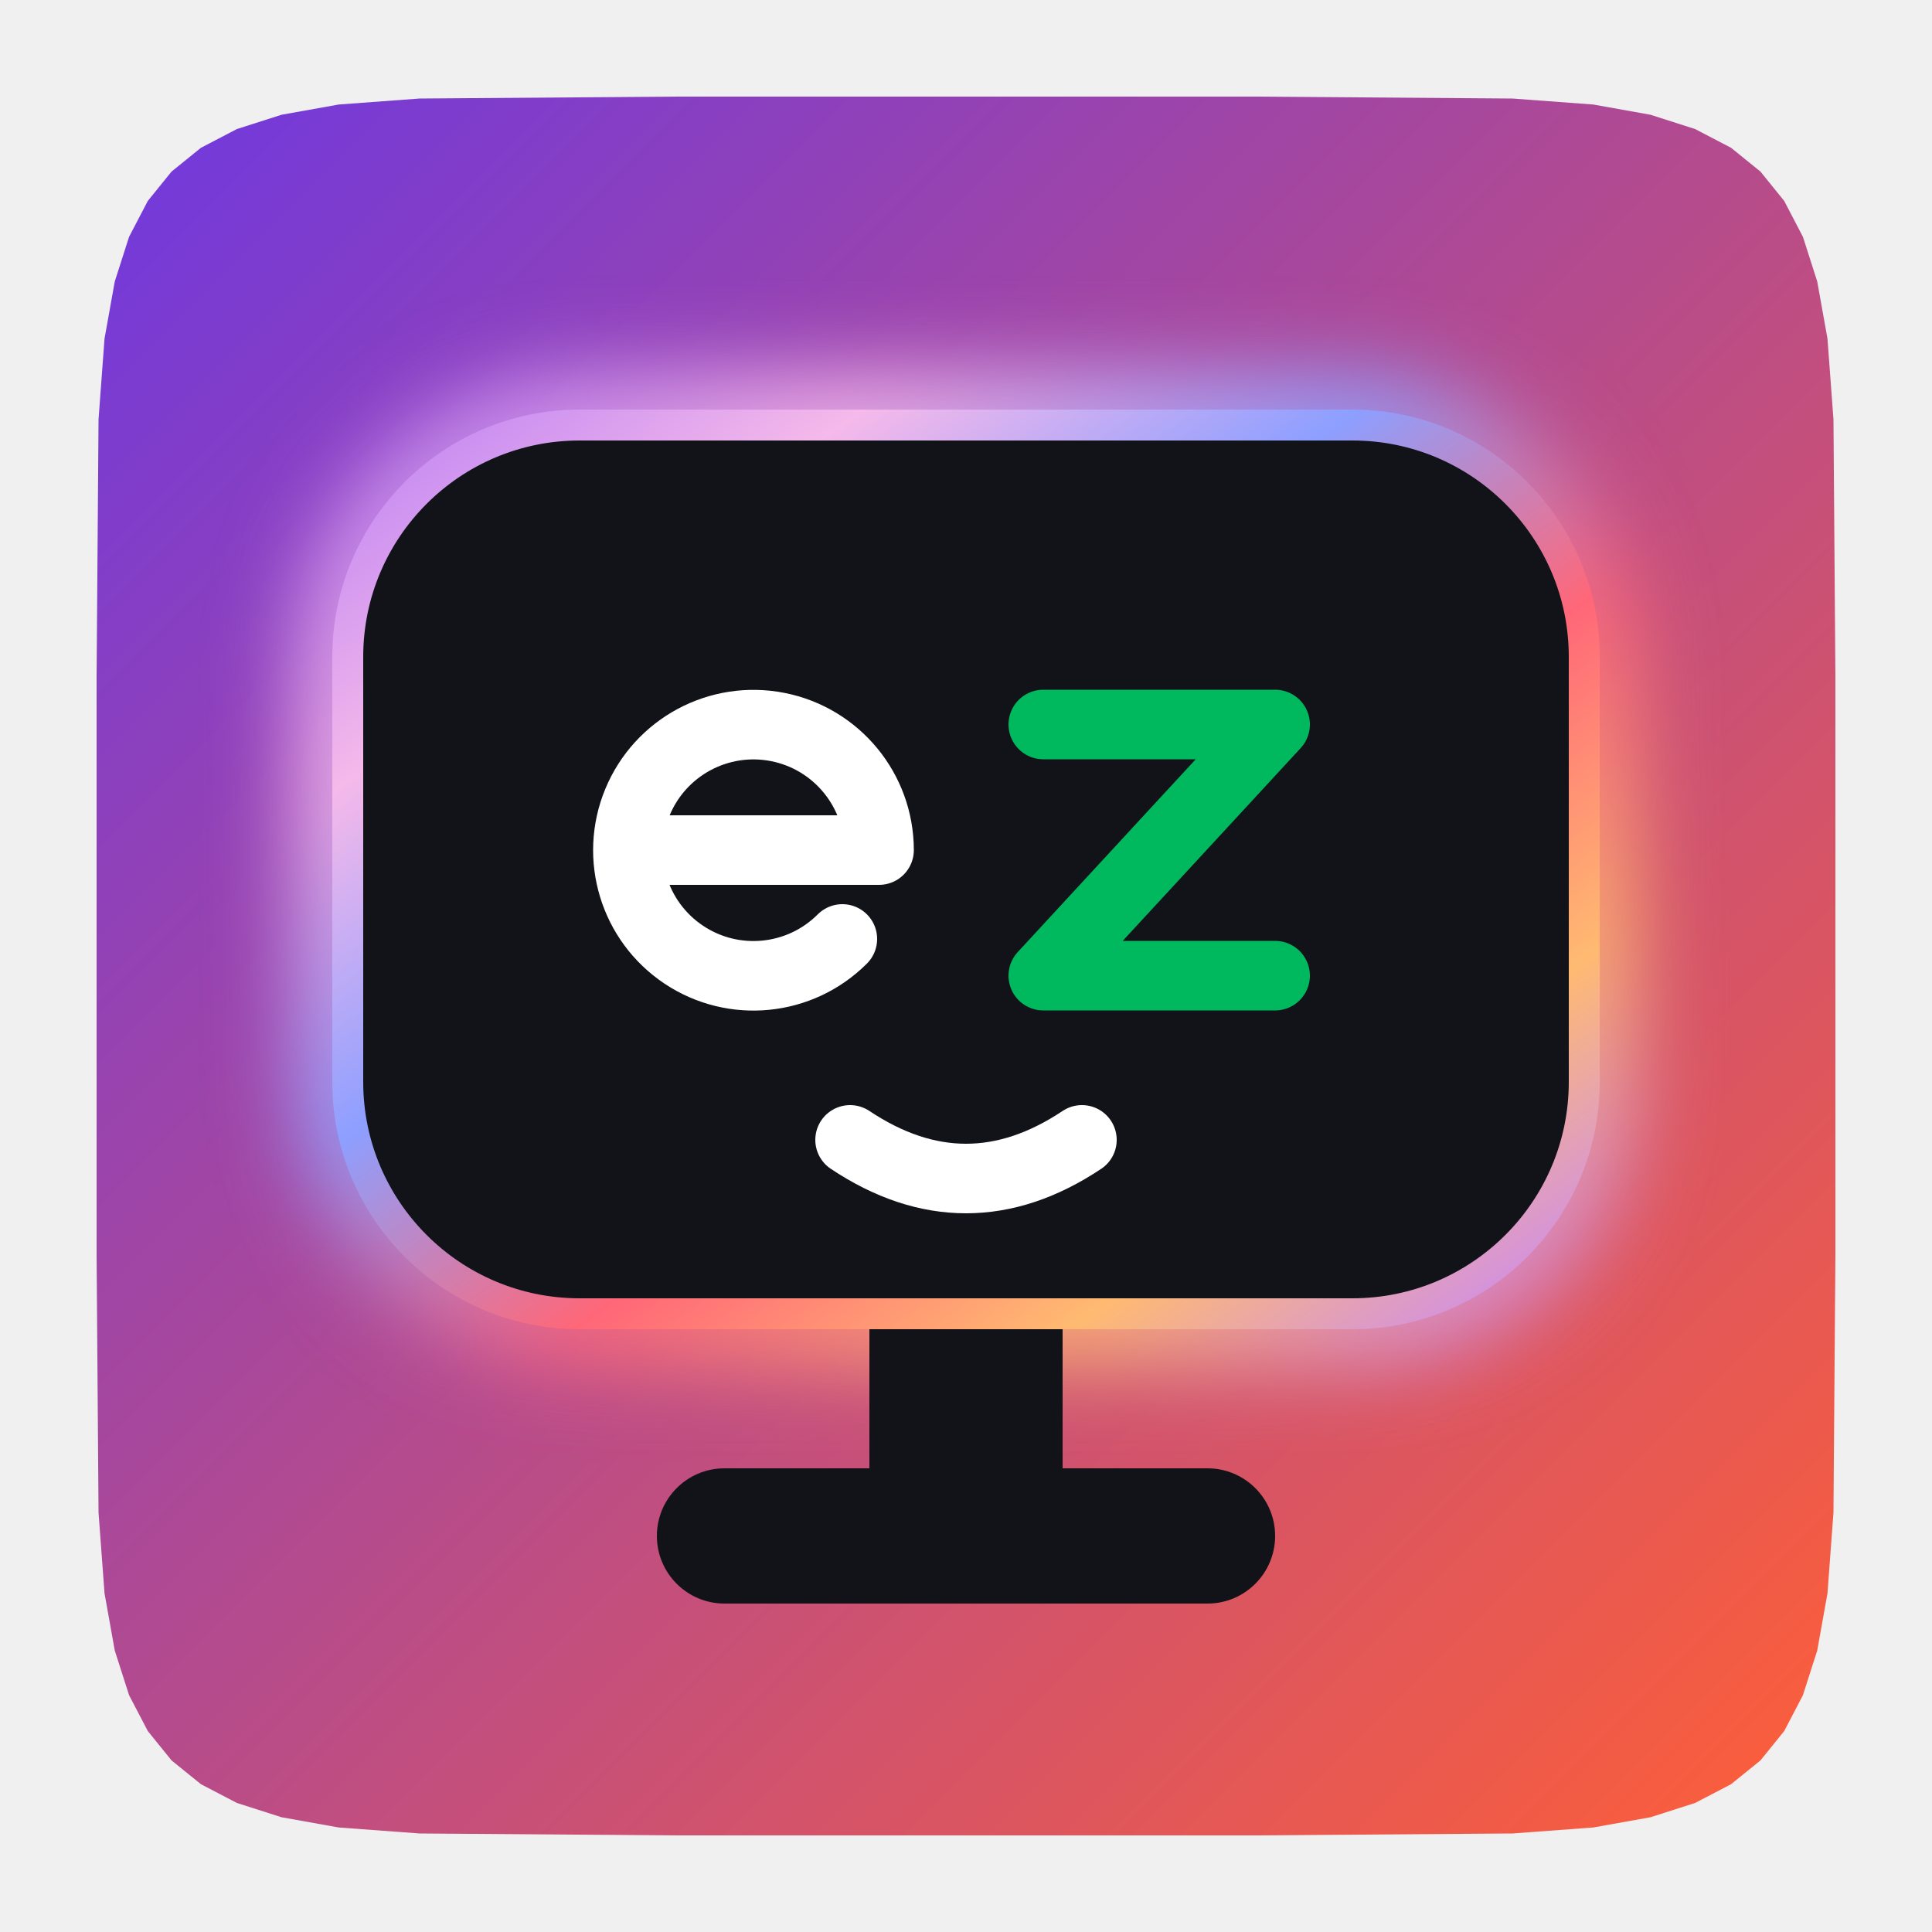
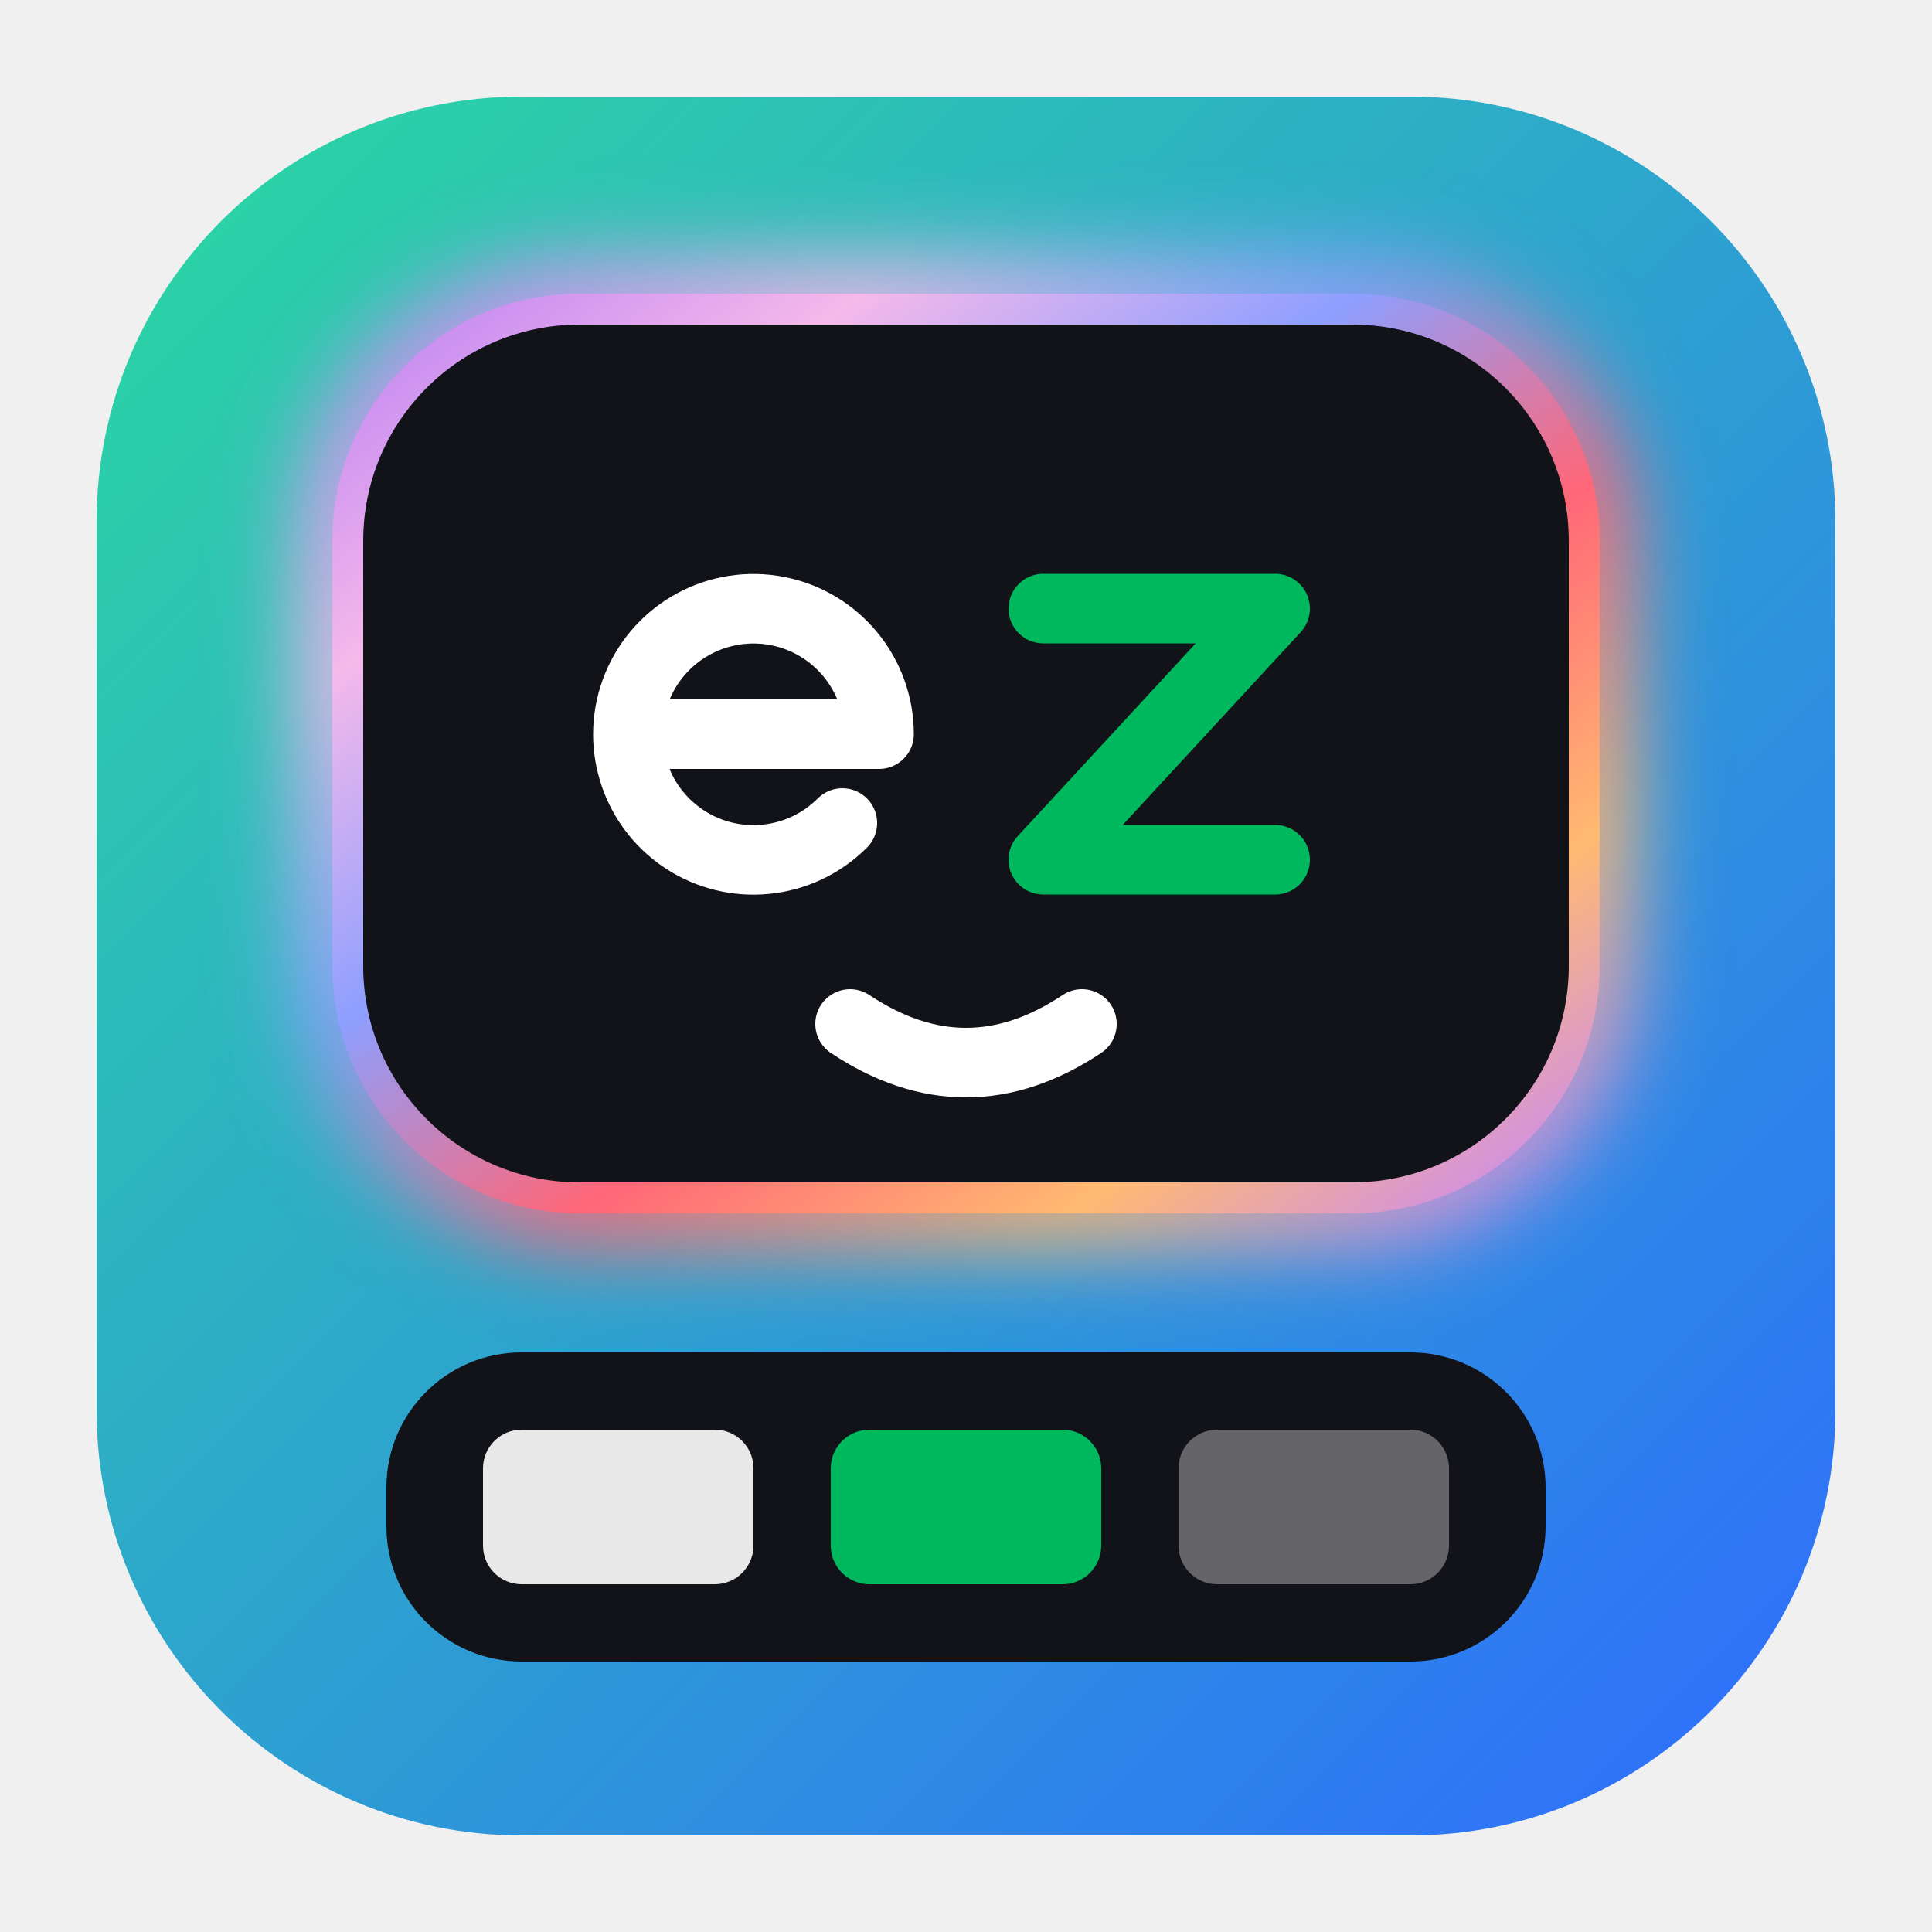
<svg xmlns="http://www.w3.org/2000/svg" viewBox="0 0 100 100" width="1024" height="1024">
  <defs>
-     <linearGradient id="ember" x1="0" y1="0" x2="1" y2="1">
-       <stop offset="0" stop-color="#6E38E0" />
-       <stop offset="1" stop-color="#FF5F36" />
+     <linearGradient id="aurora" x1="0" y1="0" x2="1" y2="1">
+       <stop offset="0" stop-color="#2BD9A0" />
+       <stop offset="1" stop-color="#2F6BFF" />
    </linearGradient>
    <linearGradient id="glow" x1="0" y1="0" x2="1" y2="1">
      <stop offset="0" stop-color="#BC82F3" />
      <stop offset="0.2" stop-color="#F5B9EA" />
      <stop offset="0.4" stop-color="#8D9FFF" />
      <stop offset="0.6" stop-color="#FF6778" />
      <stop offset="0.8" stop-color="#FFBA71" />
      <stop offset="1" stop-color="#C686FF" />
    </linearGradient>
    <filter id="haze" x="-40%" y="-40%" width="180%" height="180%">
      <feGaussianBlur stdDeviation="2.2" />
    </filter>
  </defs>
-   <path d="M65.00 5.00 L78.29 5.10 L82.47 5.41 L85.43 5.94 L87.74 6.68 L89.60 7.65 L91.12 8.88 L92.35 10.40 L93.32 12.26 L94.06 14.57 L94.59 17.53 L94.90 21.71 L95.00 35.00 L95.00 65.00 L94.90 78.29 L94.59 82.47 L94.06 85.43 L93.32 87.74 L92.35 89.60 L91.12 91.12 L89.60 92.35 L87.74 93.32 L85.43 94.06 L82.47 94.59 L78.29 94.90 L65.00 95.00 L35.00 95.00 L21.71 94.90 L17.53 94.59 L14.57 94.06 L12.26 93.32 L10.40 92.35 L8.88 91.12 L7.65 89.60 L6.68 87.74 L5.94 85.43 L5.41 82.47 L5.10 78.29 L5.00 65.00 L5.00 35.00 L5.10 21.71 L5.41 17.53 L5.94 14.57 L6.68 12.26 L7.65 10.40 L8.88 8.88 L10.40 7.65 L12.26 6.68 L14.57 5.94 L17.53 5.41 L21.71 5.10 L35.00 5.00 Z" fill="url(#ember)" />
-   <rect x="18" y="22" width="64" height="46" rx="12" fill="none" stroke="url(#glow)" stroke-width="5" filter="url(#haze)" />
-   <rect x="18" y="22" width="64" height="46" rx="12" fill="#121318" />
-   <rect x="45" y="67" width="10" height="10" fill="#121318" />
-   <rect x="34" y="76" width="32" height="7" rx="3.5" fill="#121318" />
-   <rect x="18" y="22" width="64" height="46" rx="12" fill="none" stroke="url(#glow)" stroke-width="1.6" />
+   <rect x="5" y="5" width="90" height="90" rx="22" fill="url(#aurora)" />
+   <rect x="18" y="16" width="64" height="46" rx="12" fill="none" stroke="url(#glow)" stroke-width="5" filter="url(#haze)" />
+   <rect x="18" y="16" width="64" height="46" rx="12" fill="#121318" />
+   <rect x="18" y="16" width="64" height="46" rx="12" fill="none" stroke="url(#glow)" stroke-width="1.6" />
  <g fill="none" stroke-width="3.6" stroke-linecap="round" stroke-linejoin="round">
-     <path d="M32.5 44 H45.5 A6.5 6.5 0 1 0 43.6 48.6" stroke="#FFFFFF" />
-     <path d="M54 37.5 H66 L54 50.5 H66" stroke="#00B85E" />
-     <path d="M44 59 Q50 63 56 59" stroke="#FFFFFF" />
+     <path d="M32.5 38 H45.5 A6.5 6.5 0 1 0 43.6 42.6" stroke="#FFFFFF" />
+     <path d="M54 31.5 H66 L54 44.5 H66" stroke="#00B85E" />
+     <path d="M44 53 Q50 57 56 53" stroke="#FFFFFF" />
  </g>
+   <rect x="20" y="70" width="60" height="16" rx="7" fill="#121318" />
+   <rect x="25" y="74" width="14" height="8" rx="2" fill="#FFFFFF" opacity=".9" />
+   <rect x="43" y="74" width="14" height="8" rx="2" fill="#00B85E" />
+   <rect x="61" y="74" width="14" height="8" rx="2" fill="#FFFFFF" opacity=".35" />
</svg>
